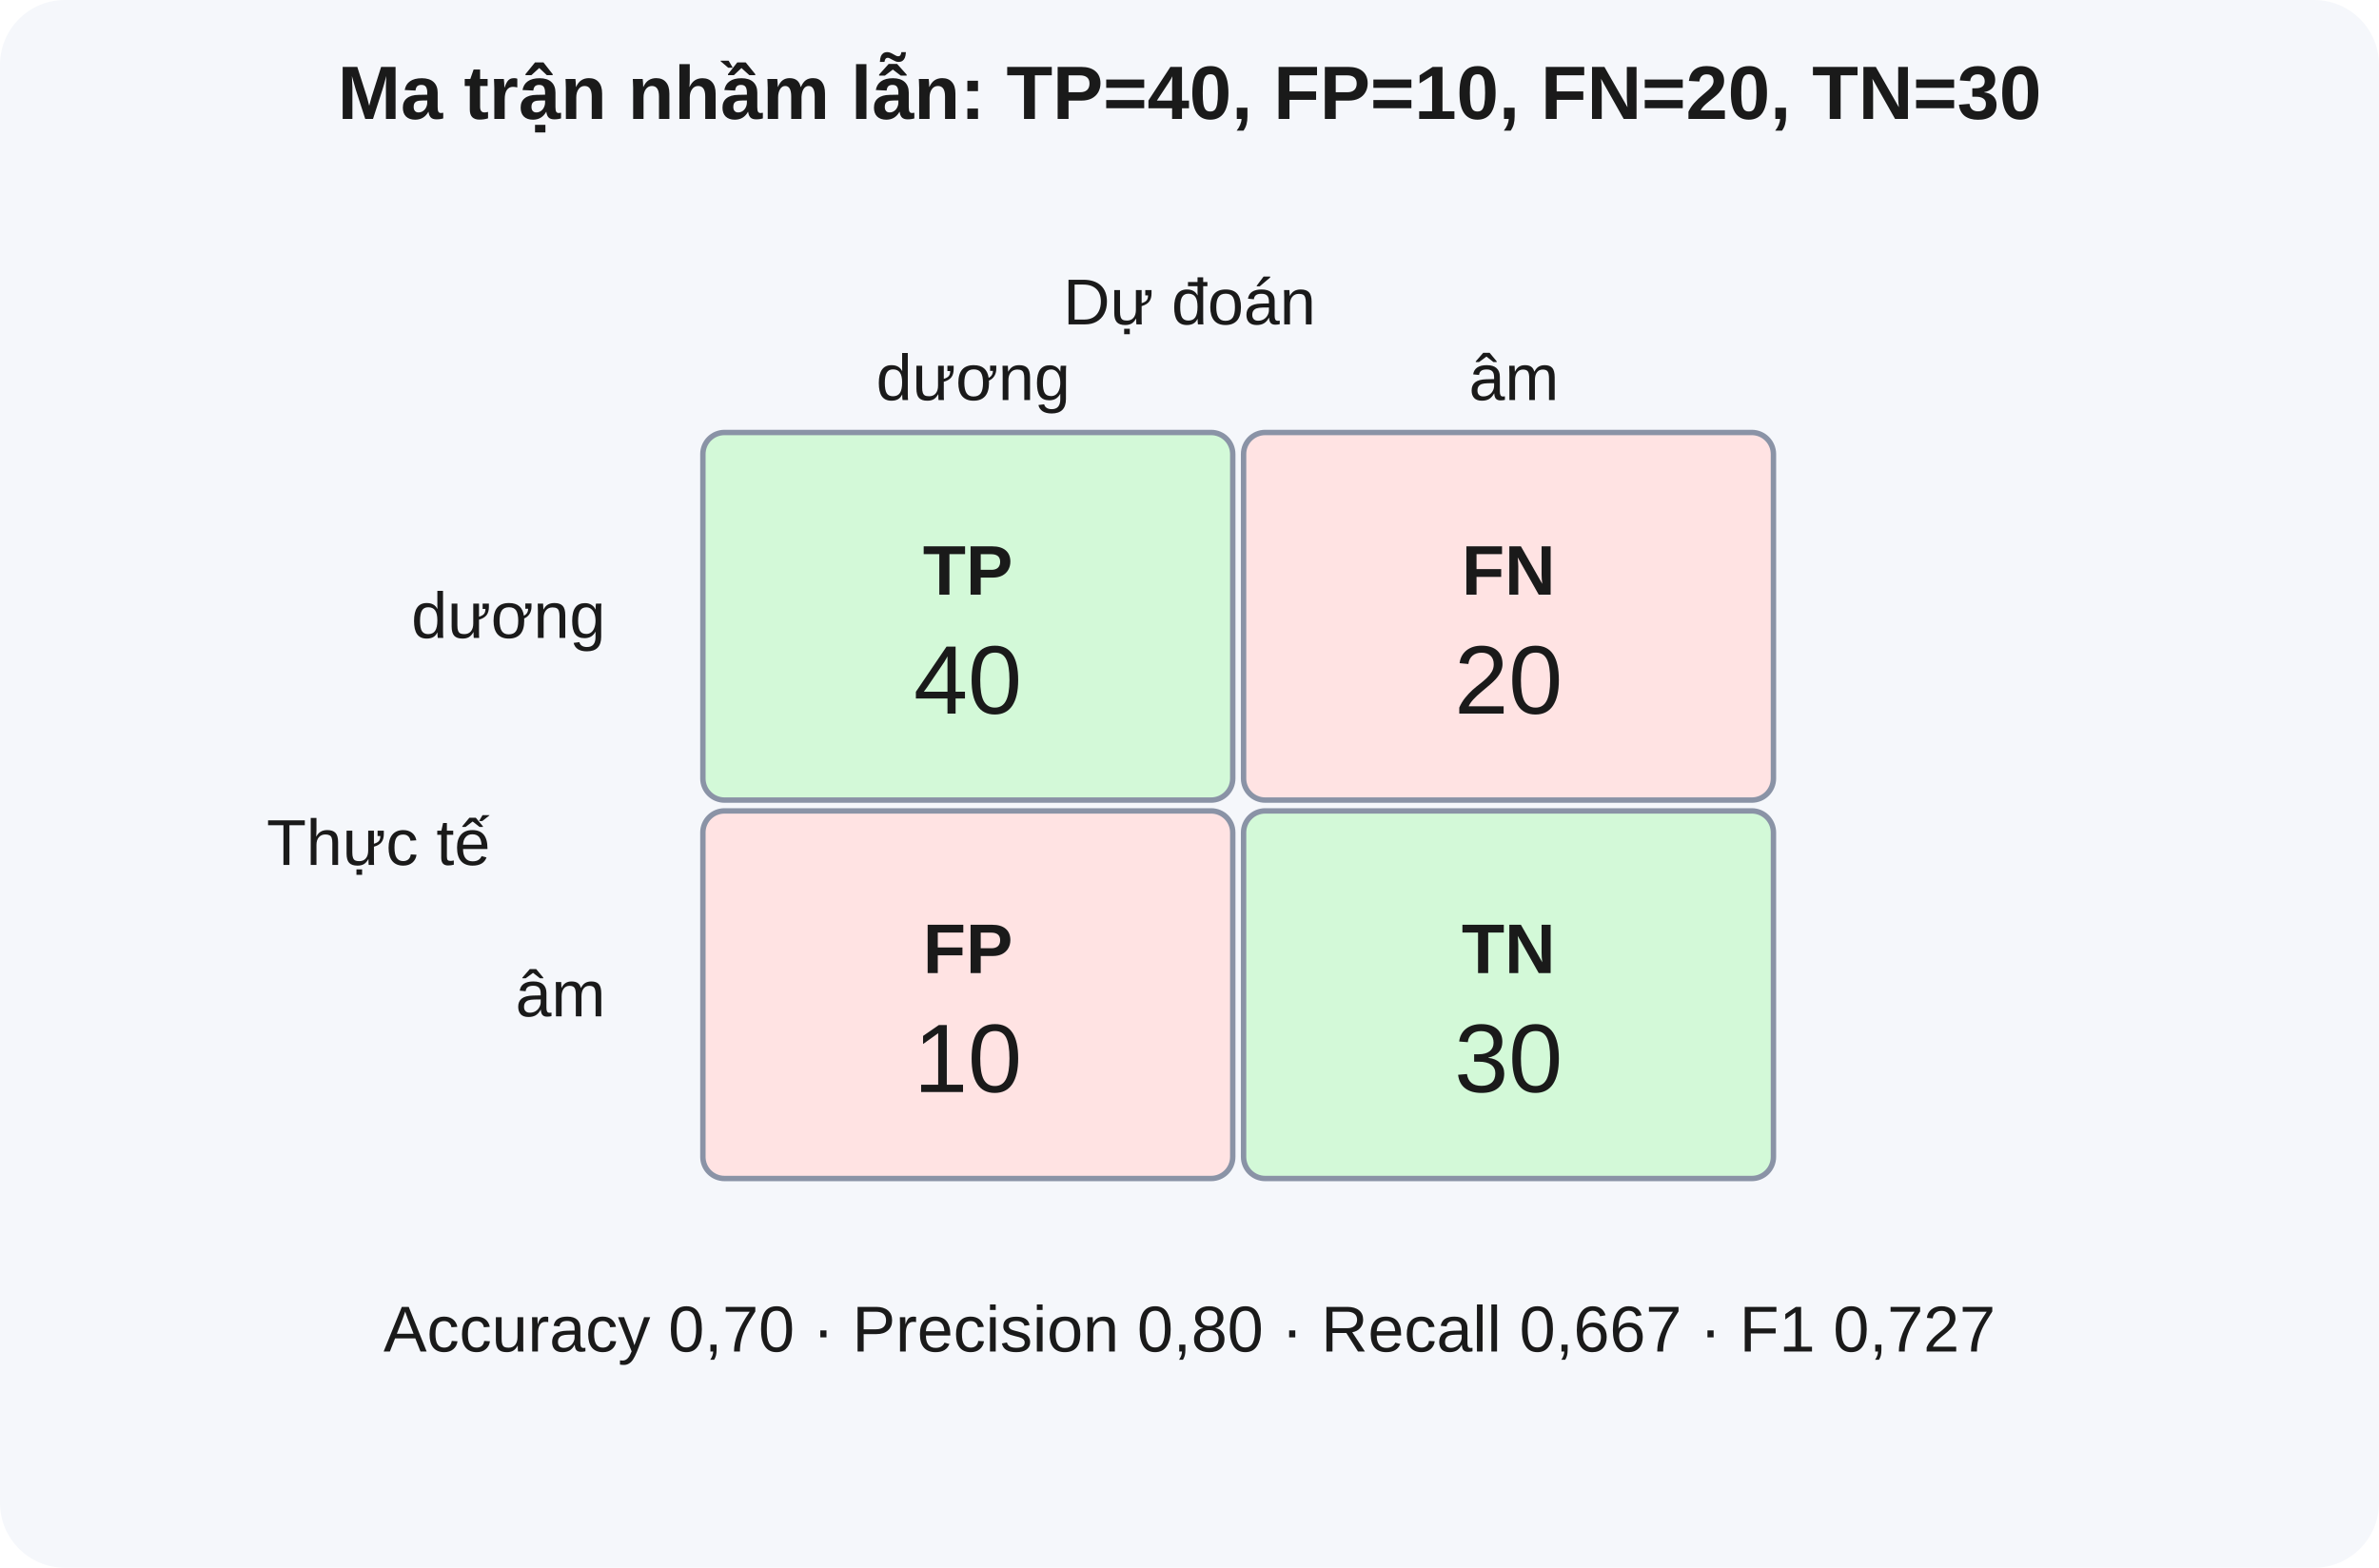
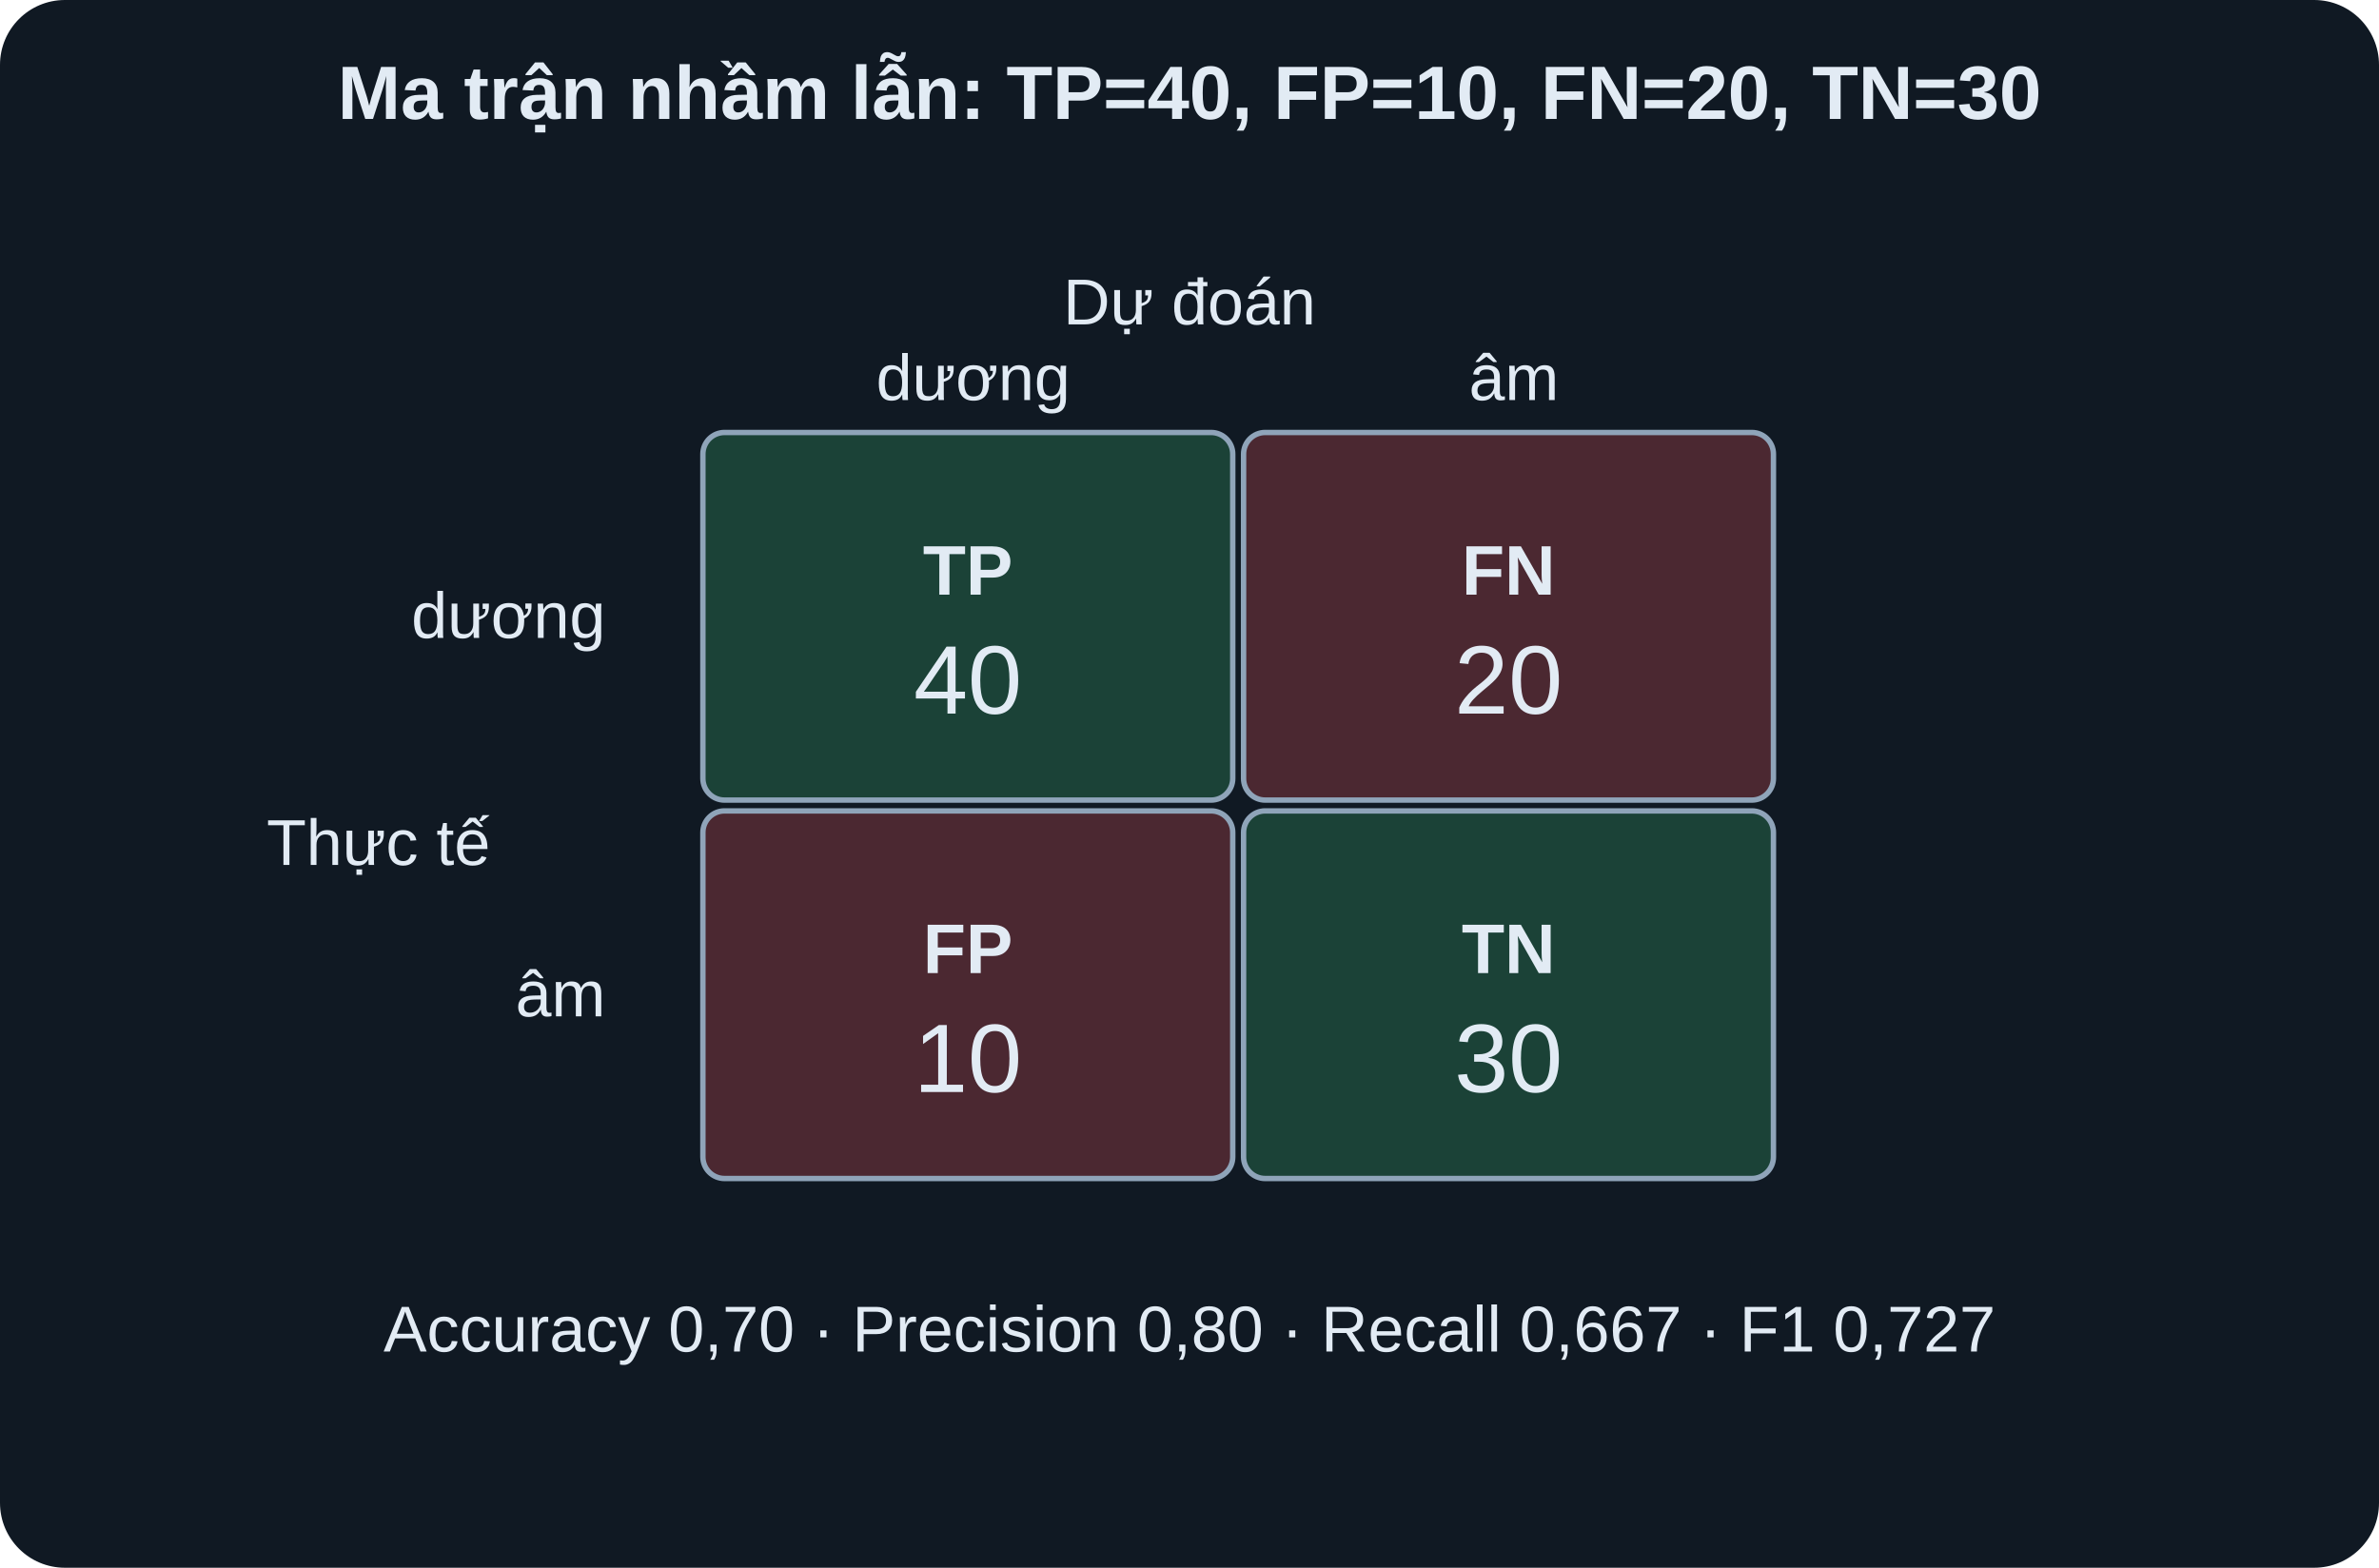
<svg xmlns="http://www.w3.org/2000/svg" viewBox="0 0 440 290" role="img" aria-label="Ma trận nhầm lẫn và các chỉ số">
-   <rect width="440" height="290" rx="12" fill="#f5f7fb" />
-   <g style="font-family:system-ui,Segoe UI,Arial,sans-serif;font-size:13px;fill:#1a1a1a">
-     <text x="220.0" y="22.0" text-anchor="middle" font-size="14" fill="#1a1a1a" font-weight="600">Ma trận nhầm lẫn: TP=40, FP=10, FN=20, TN=30</text>
-     <text x="220.0" y="60.0" text-anchor="middle" font-size="12" fill="#1a1a1a" font-weight="normal">Dự đoán</text>
-     <text x="70.0" y="160.0" text-anchor="middle" font-size="12" fill="#1a1a1a" font-weight="normal">Thực tế</text>
-     <rect x="130.0" y="80.0" width="98" height="68" rx="4" fill="#d3f9d8" stroke="#8a93a6" />
-     <text x="179.0" y="110.0" text-anchor="middle" font-size="13" fill="#1a1a1a" font-weight="600">TP</text>
-     <text x="179.0" y="132.0" text-anchor="middle" font-size="18" fill="#1a1a1a" font-weight="normal">40</text>
-     <rect x="230.0" y="80.0" width="98" height="68" rx="4" fill="#ffe3e3" stroke="#8a93a6" />
-     <text x="279.0" y="110.0" text-anchor="middle" font-size="13" fill="#1a1a1a" font-weight="600">FN</text>
-     <text x="279.0" y="132.0" text-anchor="middle" font-size="18" fill="#1a1a1a" font-weight="normal">20</text>
-     <rect x="130.0" y="150.0" width="98" height="68" rx="4" fill="#ffe3e3" stroke="#8a93a6" />
-     <text x="179.0" y="180.0" text-anchor="middle" font-size="13" fill="#1a1a1a" font-weight="600">FP</text>
-     <text x="179.0" y="202.0" text-anchor="middle" font-size="18" fill="#1a1a1a" font-weight="normal">10</text>
-     <rect x="230.0" y="150.0" width="98" height="68" rx="4" fill="#d3f9d8" stroke="#8a93a6" />
-     <text x="279.0" y="180.0" text-anchor="middle" font-size="13" fill="#1a1a1a" font-weight="600">TN</text>
-     <text x="279.0" y="202.0" text-anchor="middle" font-size="18" fill="#1a1a1a" font-weight="normal">30</text>
-     <text x="180.0" y="74.0" text-anchor="middle" font-size="12" fill="#1a1a1a" font-weight="normal">dương</text>
-     <text x="280.0" y="74.0" text-anchor="middle" font-size="12" fill="#1a1a1a" font-weight="normal">âm</text>
-     <text x="112.0" y="118.0" text-anchor="end" font-size="12" fill="#1a1a1a" font-weight="normal">dương</text>
-     <text x="112.0" y="188.0" text-anchor="end" font-size="12" fill="#1a1a1a" font-weight="normal">âm</text>
-     <text x="220.0" y="250.0" text-anchor="middle" font-size="12" fill="#1a1a1a" font-weight="normal">Accuracy 0,70 · Precision 0,80 · Recall 0,667 · F1 0,727</text>
+   <rect width="440" height="290" rx="12" fill="#101923" />
+   <g style="font-family:system-ui,Segoe UI,Arial,sans-serif;font-size:13px;fill:#e2ebf4">
+     <text x="220.0" y="22.0" text-anchor="middle" font-size="14" fill="#e2ebf4" font-weight="600">Ma trận nhầm lẫn: TP=40, FP=10, FN=20, TN=30</text>
+     <text x="220.0" y="60.0" text-anchor="middle" font-size="12" fill="#e2ebf4" font-weight="normal">Dự đoán</text>
+     <text x="70.0" y="160.0" text-anchor="middle" font-size="12" fill="#e2ebf4" font-weight="normal">Thực tế</text>
+     <rect x="130.0" y="80.0" width="98" height="68" rx="4" fill="#1b4237" stroke="#8fa4b9" />
+     <text x="179.0" y="110.0" text-anchor="middle" font-size="13" fill="#e2ebf4" font-weight="600">TP</text>
+     <text x="179.0" y="132.0" text-anchor="middle" font-size="18" fill="#e2ebf4" font-weight="normal">40</text>
+     <rect x="230.0" y="80.0" width="98" height="68" rx="4" fill="#4b2831" stroke="#8fa4b9" />
+     <text x="279.0" y="110.0" text-anchor="middle" font-size="13" fill="#e2ebf4" font-weight="600">FN</text>
+     <text x="279.0" y="132.0" text-anchor="middle" font-size="18" fill="#e2ebf4" font-weight="normal">20</text>
+     <rect x="130.0" y="150.0" width="98" height="68" rx="4" fill="#4b2831" stroke="#8fa4b9" />
+     <text x="179.0" y="180.0" text-anchor="middle" font-size="13" fill="#e2ebf4" font-weight="600">FP</text>
+     <text x="179.0" y="202.0" text-anchor="middle" font-size="18" fill="#e2ebf4" font-weight="normal">10</text>
+     <rect x="230.0" y="150.0" width="98" height="68" rx="4" fill="#1b4237" stroke="#8fa4b9" />
+     <text x="279.0" y="180.0" text-anchor="middle" font-size="13" fill="#e2ebf4" font-weight="600">TN</text>
+     <text x="279.0" y="202.0" text-anchor="middle" font-size="18" fill="#e2ebf4" font-weight="normal">30</text>
+     <text x="180.0" y="74.0" text-anchor="middle" font-size="12" fill="#e2ebf4" font-weight="normal">dương</text>
+     <text x="280.0" y="74.0" text-anchor="middle" font-size="12" fill="#e2ebf4" font-weight="normal">âm</text>
+     <text x="112.0" y="118.0" text-anchor="end" font-size="12" fill="#e2ebf4" font-weight="normal">dương</text>
+     <text x="112.0" y="188.0" text-anchor="end" font-size="12" fill="#e2ebf4" font-weight="normal">âm</text>
+     <text x="220.0" y="250.0" text-anchor="middle" font-size="12" fill="#e2ebf4" font-weight="normal">Accuracy 0,70 · Precision 0,80 · Recall 0,667 · F1 0,727</text>
  </g>
</svg>
